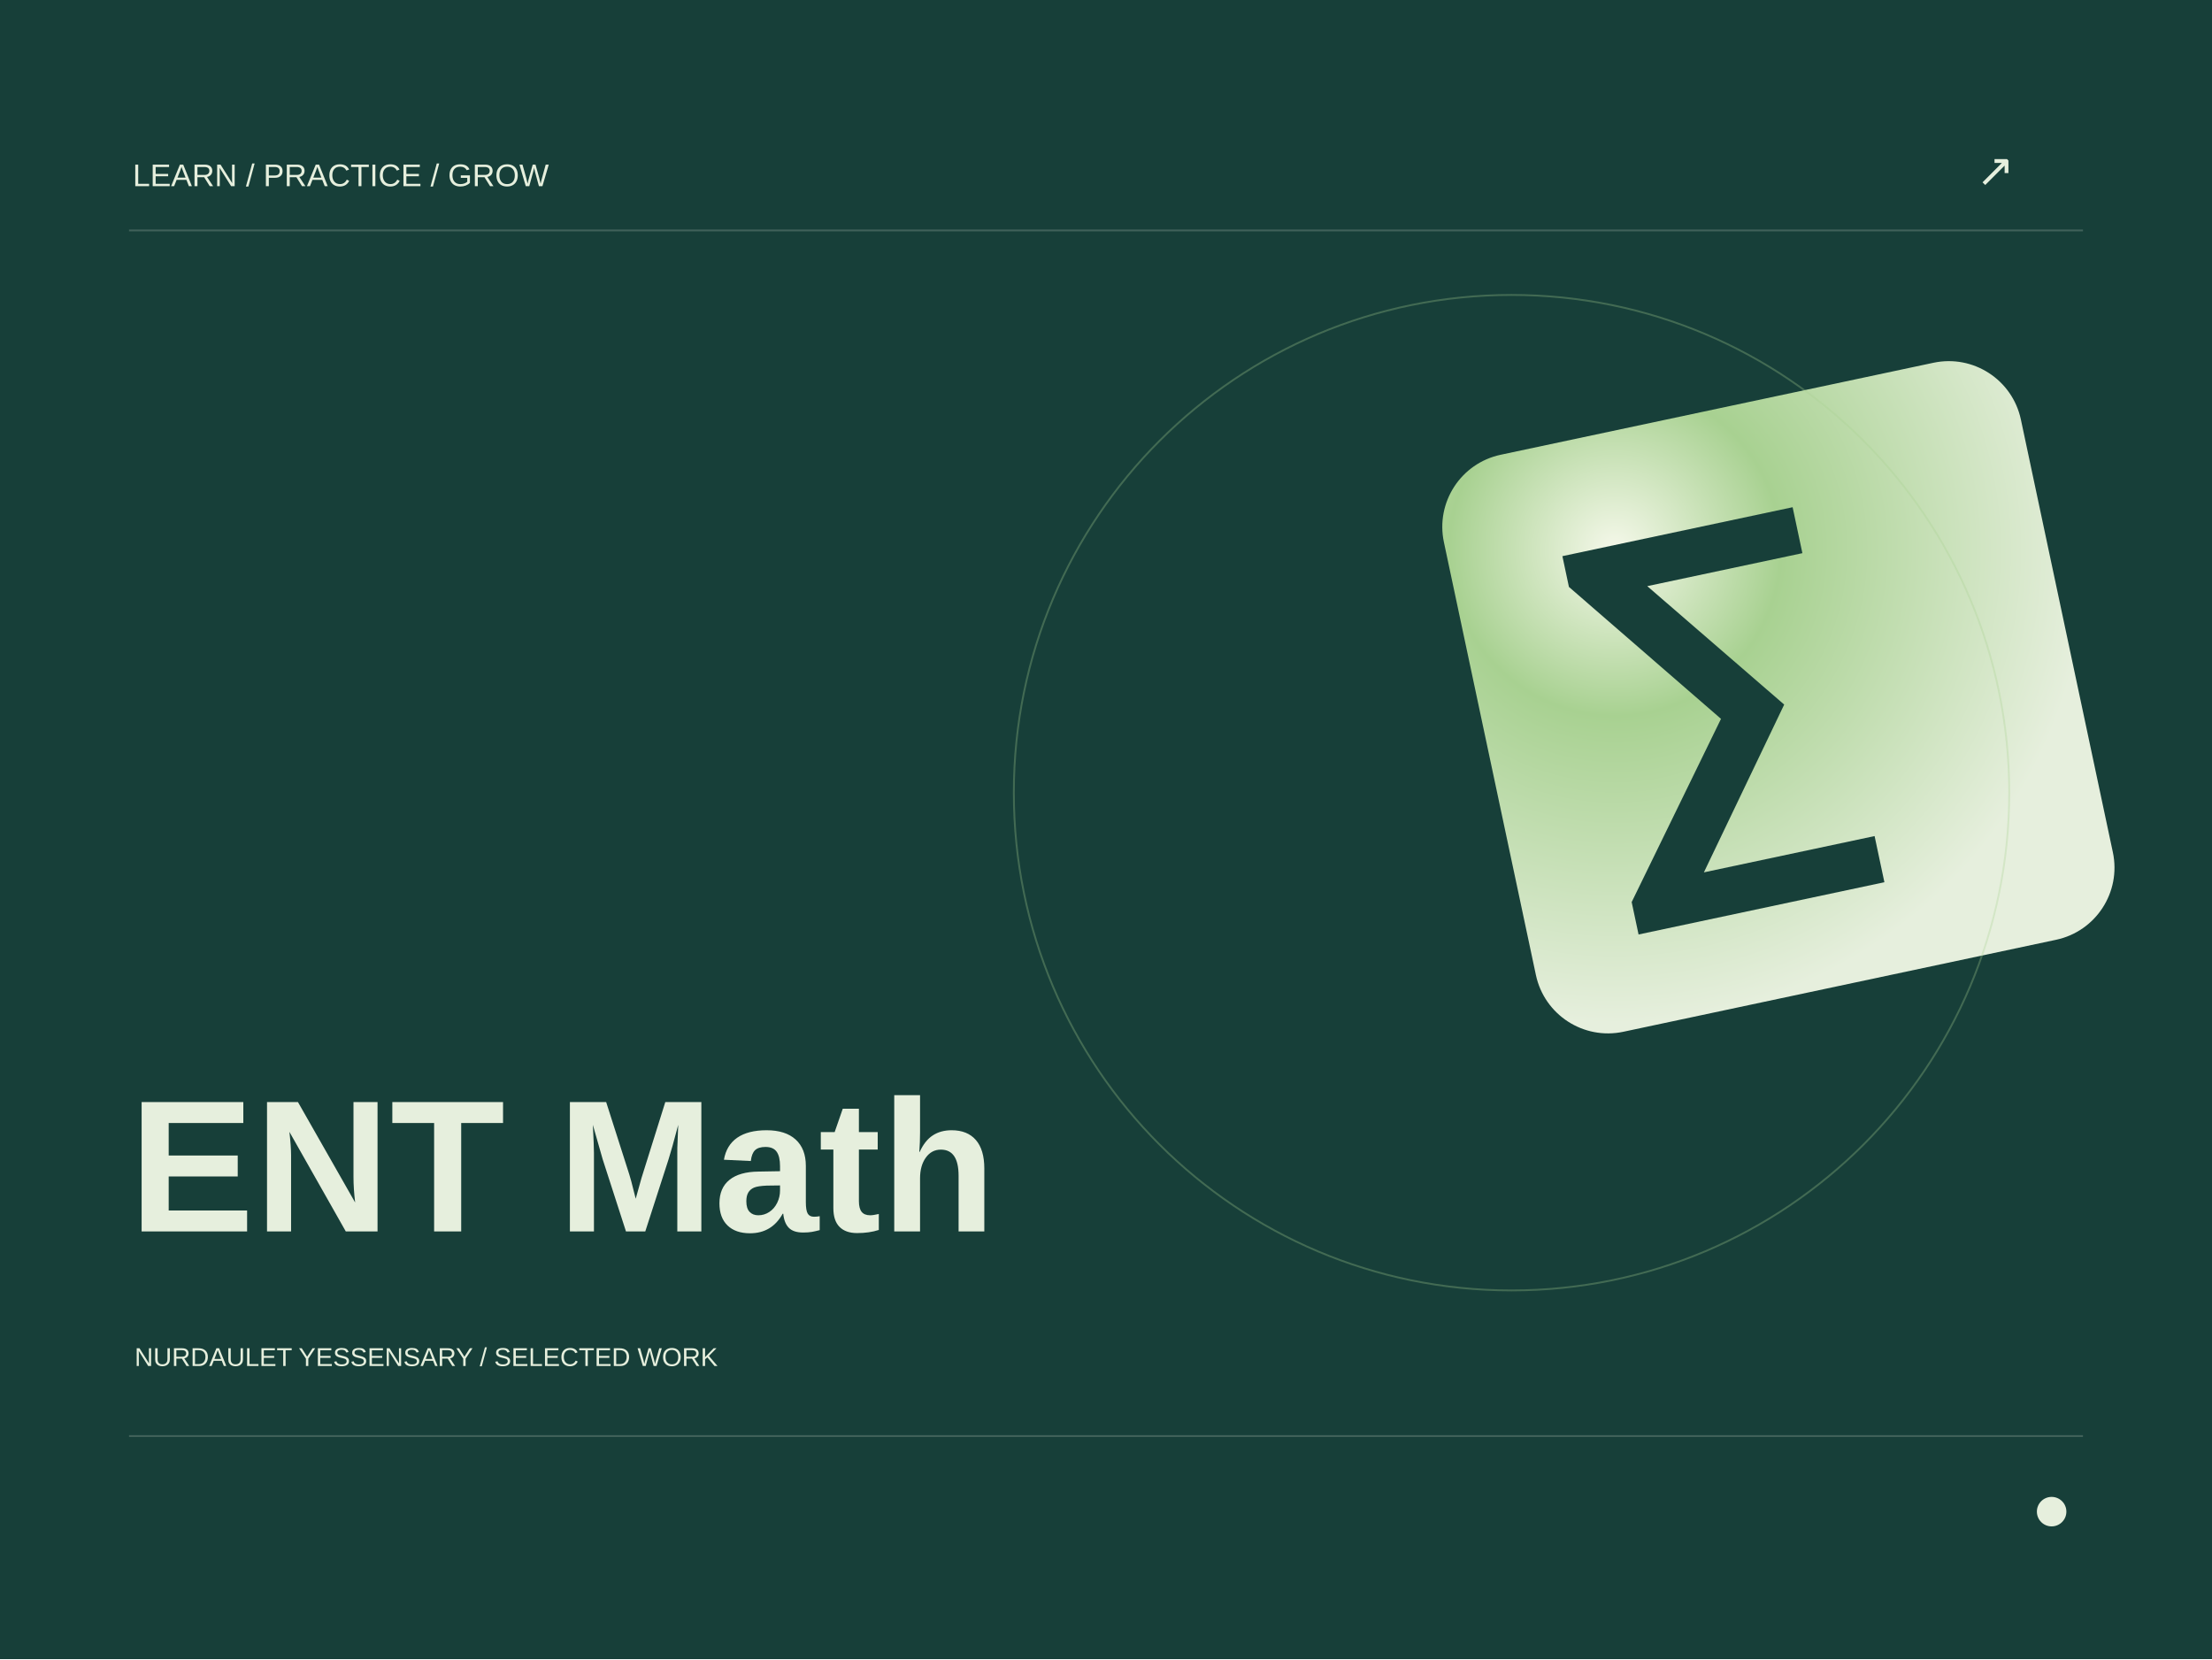
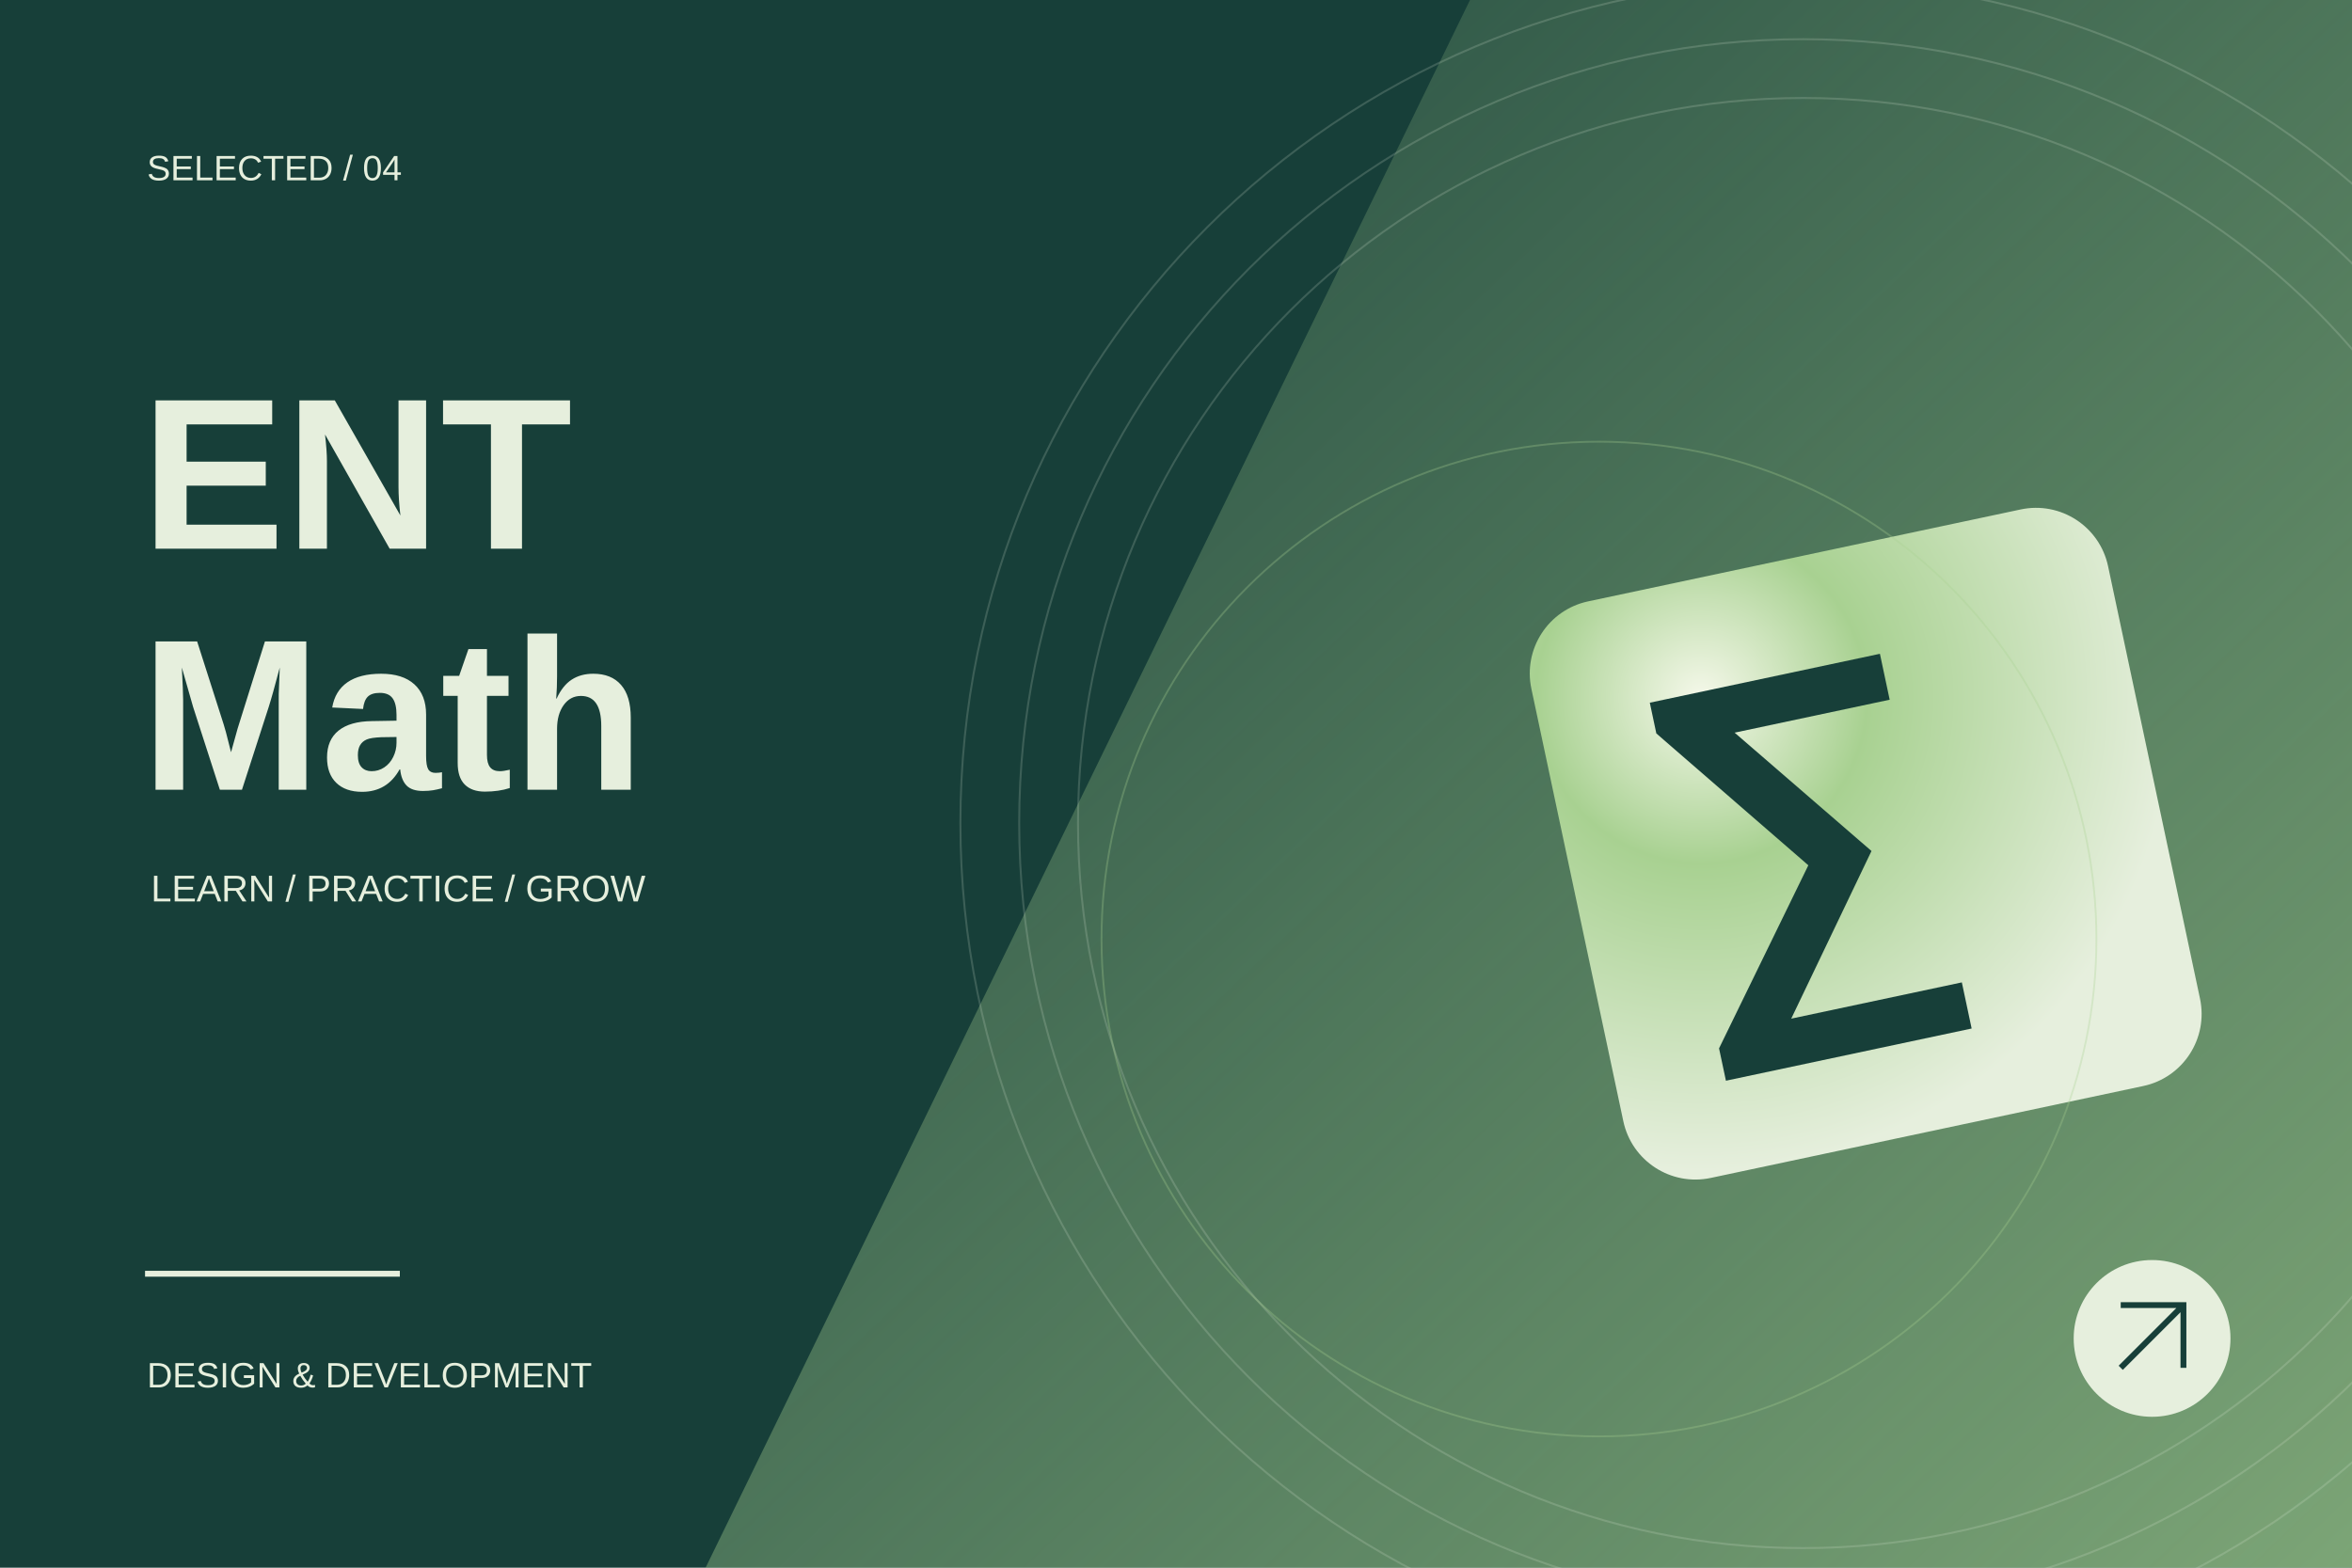
- <svg xmlns="http://www.w3.org/2000/svg" width="1200" height="900" viewBox="0 0 1200 900">
+ <svg xmlns="http://www.w3.org/2000/svg" width="1200" height="800" viewBox="0 0 1200 800">
  <defs>
    <radialGradient id="sphere" cx=".28" cy=".2" r=".8">
      <stop stop-color="#f5f8ea" />
      <stop offset=".35" stop-color="#a8d191" />
      <stop offset="1" stop-color="#e6efdd" />
    </radialGradient>
+     <linearGradient id="wash" x2="1" y2="1">
+       <stop stop-color="#a8d191" stop-opacity=".05" />
+       <stop offset="1" stop-color="#a8d191" stop-opacity=".7" />
+     </linearGradient>
  </defs>
-   <rect x="0" y="0" width="1200" height="900" rx="0" fill="#173f39" />
-   <path d="M70 125h1060M70 779h1060" stroke="#e6efdd" stroke-opacity=".2" />
-   <text x="72" y="101" font-family="Arial,sans-serif" font-size="17" font-weight="400" fill="#e6efdd">LEARN / PRACTICE / GROW</text>
-   <text x="1072" y="101" font-family="Arial,sans-serif" font-size="25" font-weight="400" fill="#e6efdd">↗</text>
-   <g transform="translate(775 255) rotate(-12)">
-     <rect width="320" height="320" rx="40" fill="url(#sphere)" />
-     <text x="44" y="219" font-family="Arial,sans-serif" font-size="230" font-weight="700" fill="#173f39">∑</text>
+   <rect x="0" y="0" width="1200" height="800" rx="0" fill="#173f39" />
+   <path d="M750 0h450v800H360Z" fill="url(#wash)" />
+   <g opacity=".18" fill="none" stroke="#e6efdd">
+     <circle cx="920" cy="420" r="370" />
+     <circle cx="920" cy="420" r="400" />
+     <circle cx="920" cy="420" r="430" />
  </g>
-   <circle cx="820" cy="430" r="270" fill="none" stroke="#a8d191" stroke-opacity=".3" />
-   <text x="70" y="668" font-family="Arial,sans-serif" font-size="102" font-weight="700" fill="#e6efdd">ENT Math</text>
-   <text x="73" y="741" font-family="Arial,sans-serif" font-size="14" font-weight="400" fill="#e6efdd">NURDAULET YESSENSARY / SELECTED WORK</text>
-   <circle cx="1113" cy="820" r="8" fill="#e6efdd" />
+   <text x="75" y="92" font-family="Arial,sans-serif" font-size="18" font-weight="400" fill="#e6efdd">SELECTED / 04</text>
+   <g transform="translate(45 75) scale(.94)">
+     <g transform="translate(775 255) rotate(-12)">
+       <rect width="320" height="320" rx="40" fill="url(#sphere)" />
+       <text x="44" y="219" font-family="Arial,sans-serif" font-size="230" font-weight="700" fill="#173f39">∑</text>
+     </g>
+     <circle cx="820" cy="430" r="270" fill="none" stroke="#a8d191" stroke-opacity=".3" />
+   </g>
+   <text x="72" y="280" font-family="Arial,sans-serif" font-size="110" font-weight="700" fill="#e6efdd">ENT</text>
+   <text x="72" y="403" font-family="Arial,sans-serif" font-size="110" font-weight="700" fill="#e6efdd">Math</text>
+   <text x="77" y="460" font-family="Arial,sans-serif" font-size="19" font-weight="400" fill="#e6efdd">LEARN / PRACTICE / GROW</text>
+   <path d="M74 650h130" stroke="#e6efdd" stroke-width="3" />
+   <text x="75" y="708" font-family="Arial,sans-serif" font-size="18" font-weight="400" fill="#e6efdd">DESIGN &amp; DEVELOPMENT</text>
+   <g transform="translate(1058 643)">
+     <circle cx="40" cy="40" r="40" fill="#e6efdd" />
+     <path d="m24 55 32-32m-32 0h32v32" fill="none" stroke="#173f39" stroke-width="3" />
+   </g>
</svg>
